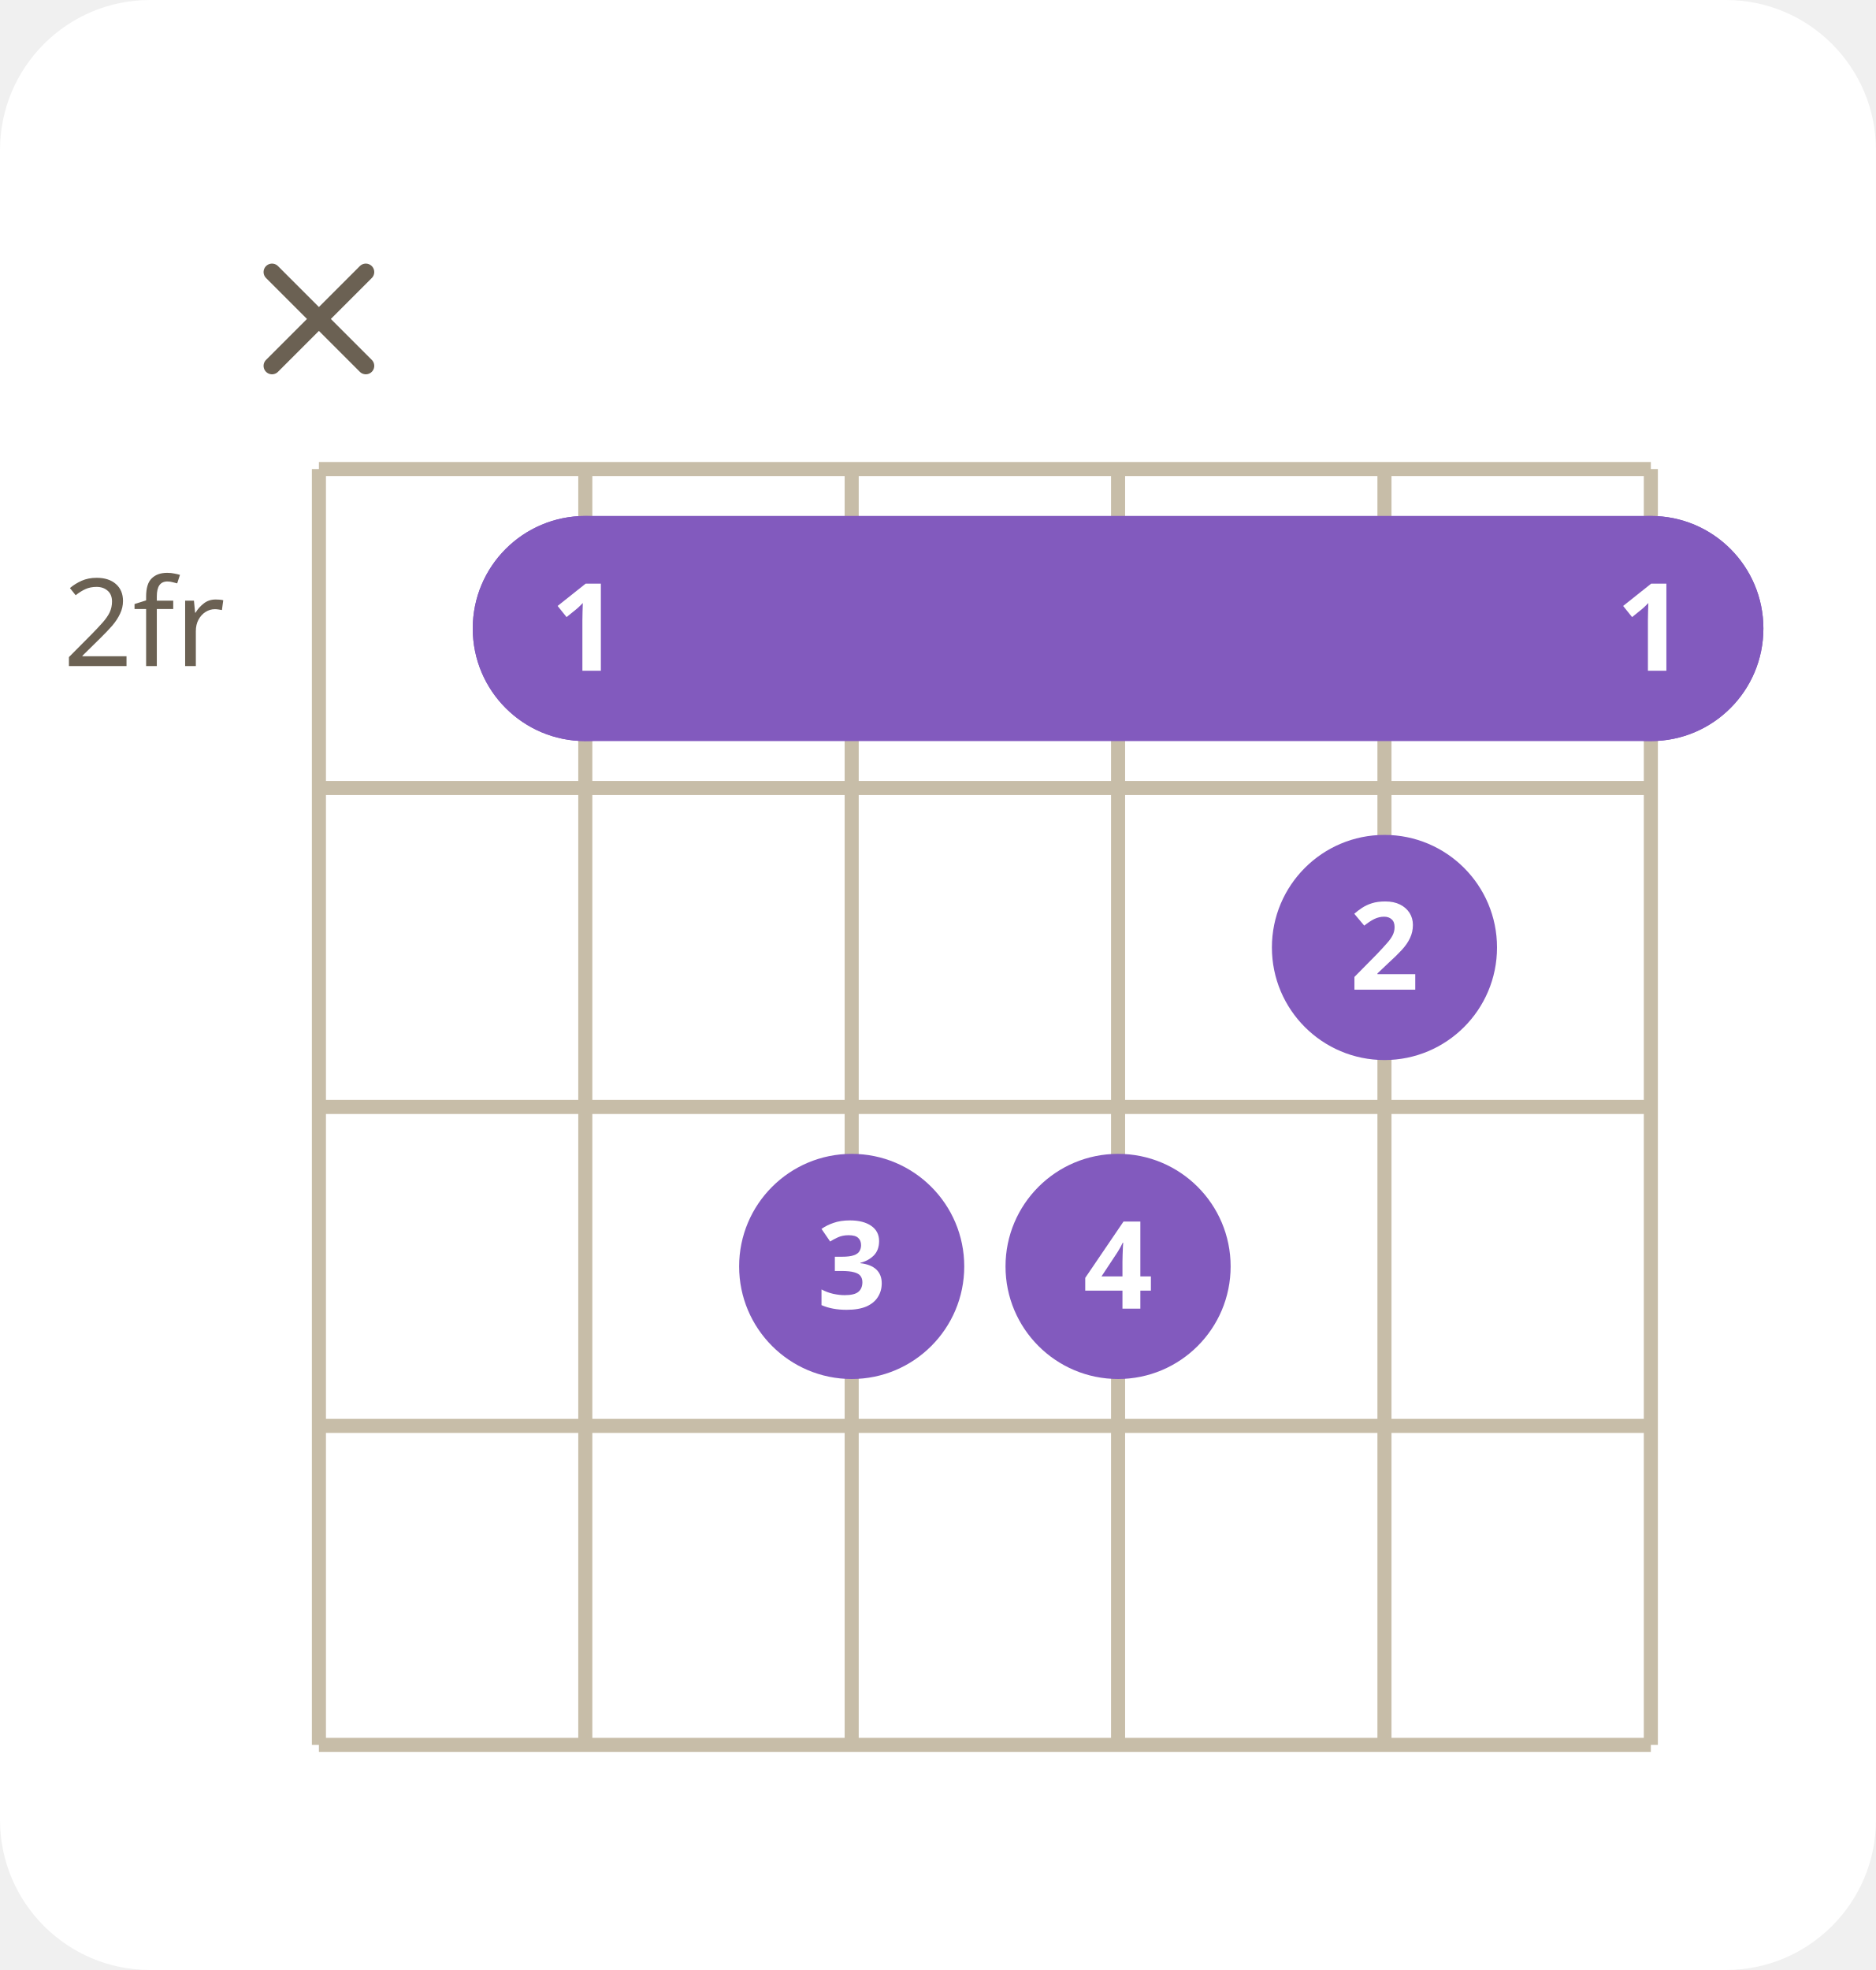
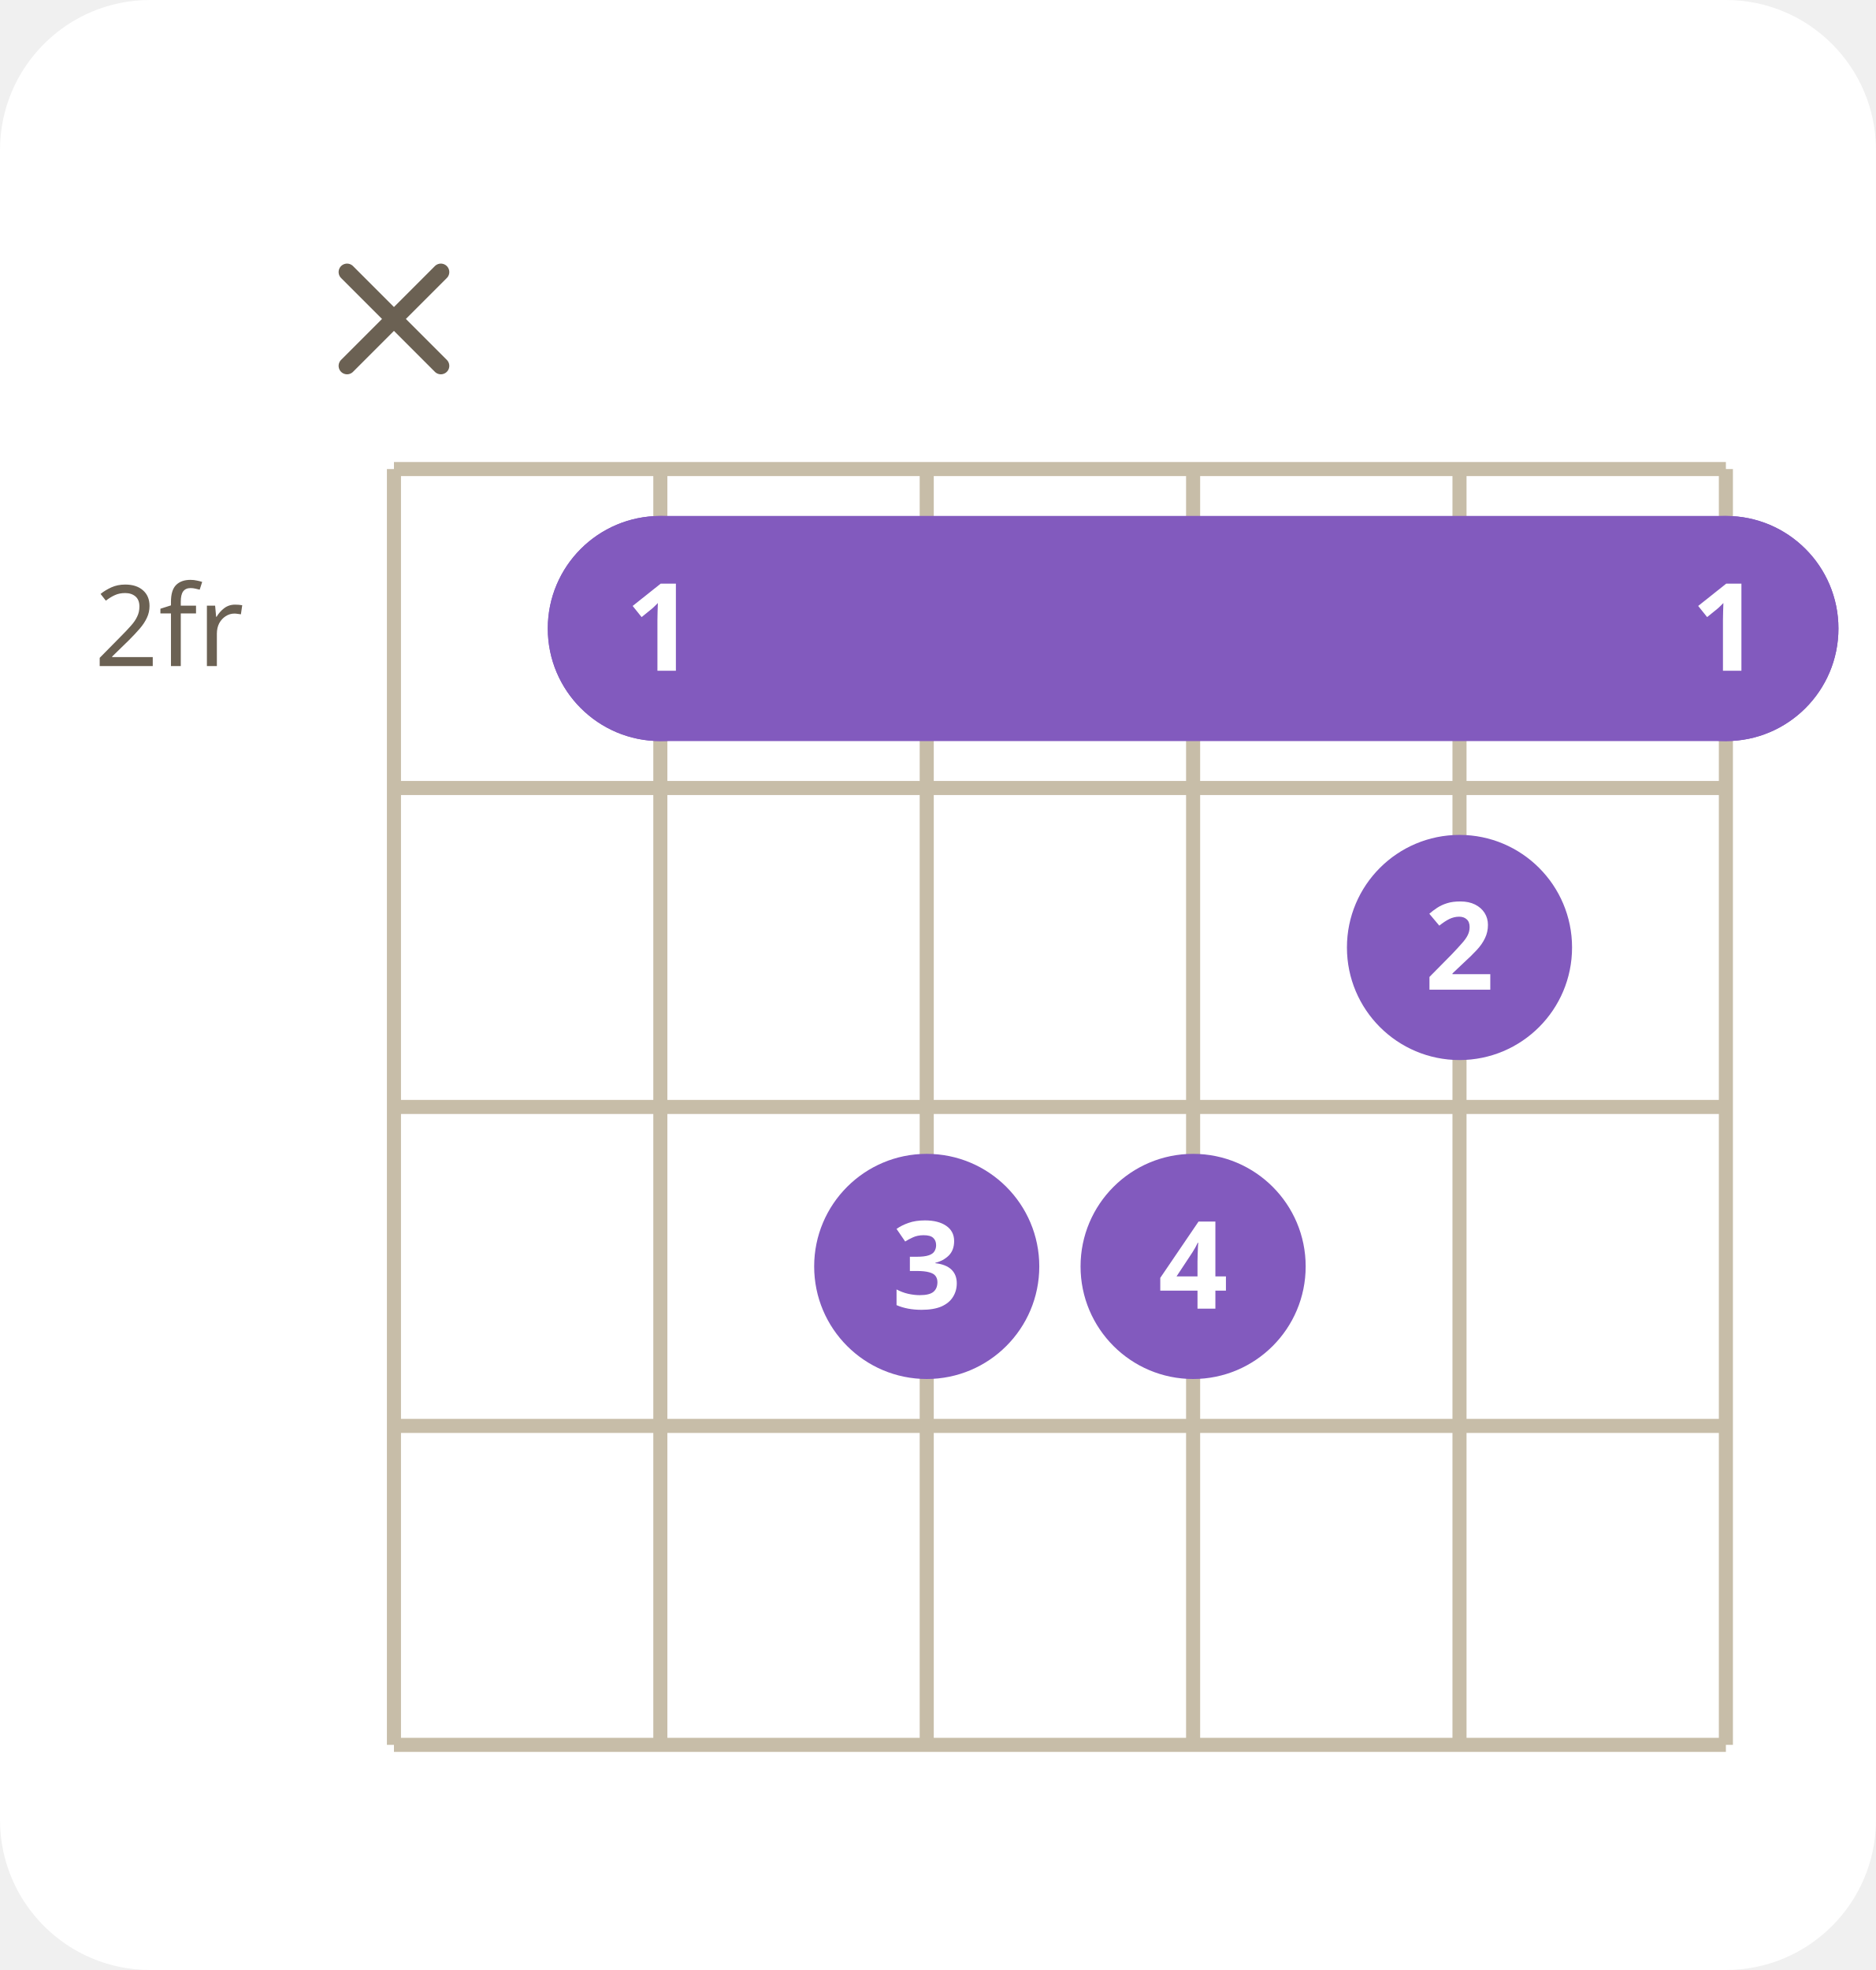
<svg xmlns="http://www.w3.org/2000/svg" viewBox="0 0 200 210" width="200" height="210" role="img" aria-label="B minor chord diagram">
  <rect x="0" y="0" width="200" height="210" rx="16" fill="#ffffff" />
-   <line x1="34" y1="50" x2="34" y2="186" stroke="#c7bda8" stroke-width="1.5" />
-   <line x1="62.4" y1="50" x2="62.4" y2="186" stroke="#c7bda8" stroke-width="1.5" />
-   <line x1="90.8" y1="50" x2="90.8" y2="186" stroke="#c7bda8" stroke-width="1.5" />
-   <line x1="119.2" y1="50" x2="119.2" y2="186" stroke="#c7bda8" stroke-width="1.5" />
-   <line x1="147.6" y1="50" x2="147.6" y2="186" stroke="#c7bda8" stroke-width="1.5" />
-   <line x1="176" y1="50" x2="176" y2="186" stroke="#c7bda8" stroke-width="1.5" />
-   <line x1="34" y1="50" x2="176" y2="50" stroke="#c7bda8" stroke-width="1.5" />
-   <line x1="34" y1="84" x2="176" y2="84" stroke="#c7bda8" stroke-width="1.5" />
-   <line x1="34" y1="118" x2="176" y2="118" stroke="#c7bda8" stroke-width="1.5" />
-   <line x1="34" y1="152" x2="176" y2="152" stroke="#c7bda8" stroke-width="1.5" />
-   <line x1="34" y1="186" x2="176" y2="186" stroke="#c7bda8" stroke-width="1.5" />
-   <text x="24" y="71" text-anchor="end" font-family="system-ui, sans-serif" font-size="13" fill="#6b6153">2fr</text>
-   <path d="M29 29 L39 39 M39 29 L29 39" stroke="#6b6153" stroke-width="1.8" stroke-linecap="round" />
-   <rect x="50.4" y="55" width="137.6" height="24" rx="12" fill="#825abe" />
-   <circle cx="62.4" cy="67" r="12" fill="#825abe" />
-   <text x="62.4" y="71.5" text-anchor="middle" font-family="system-ui, sans-serif" font-size="13" font-weight="600" fill="#ffffff">1</text>
-   <circle cx="90.8" cy="135" r="12" fill="#825abe" />
-   <text x="90.8" y="139.5" text-anchor="middle" font-family="system-ui, sans-serif" font-size="13" font-weight="600" fill="#ffffff">3</text>
-   <circle cx="119.2" cy="135" r="12" fill="#825abe" />
-   <text x="119.2" y="139.5" text-anchor="middle" font-family="system-ui, sans-serif" font-size="13" font-weight="600" fill="#ffffff">4</text>
-   <circle cx="147.6" cy="101" r="12" fill="#825abe" />
-   <text x="147.6" y="105.5" text-anchor="middle" font-family="system-ui, sans-serif" font-size="13" font-weight="600" fill="#ffffff">2</text>
-   <circle cx="176" cy="67" r="12" fill="#825abe" />
-   <text x="176" y="71.5" text-anchor="middle" font-family="system-ui, sans-serif" font-size="13" font-weight="600" fill="#ffffff">1</text>
+   <line x1="42" y1="50" x2="42" y2="186" stroke="#c7bda8" stroke-width="1.5" />
+   <line x1="70.4" y1="50" x2="70.4" y2="186" stroke="#c7bda8" stroke-width="1.5" />
+   <line x1="98.8" y1="50" x2="98.8" y2="186" stroke="#c7bda8" stroke-width="1.5" />
+   <line x1="127.2" y1="50" x2="127.2" y2="186" stroke="#c7bda8" stroke-width="1.5" />
+   <line x1="155.6" y1="50" x2="155.6" y2="186" stroke="#c7bda8" stroke-width="1.5" />
+   <line x1="184" y1="50" x2="184" y2="186" stroke="#c7bda8" stroke-width="1.5" />
+   <line x1="42" y1="50" x2="184" y2="50" stroke="#c7bda8" stroke-width="1.5" />
+   <line x1="42" y1="84" x2="184" y2="84" stroke="#c7bda8" stroke-width="1.5" />
+   <line x1="42" y1="118" x2="184" y2="118" stroke="#c7bda8" stroke-width="1.5" />
+   <line x1="42" y1="152" x2="184" y2="152" stroke="#c7bda8" stroke-width="1.5" />
+   <line x1="42" y1="186" x2="184" y2="186" stroke="#c7bda8" stroke-width="1.5" />
+   <text x="26" y="71" text-anchor="end" font-family="system-ui, sans-serif" font-size="12" fill="#6b6153">2fr</text>
+   <path d="M37 29 L47 39 M47 29 L37 39" stroke="#6b6153" stroke-width="1.8" stroke-linecap="round" />
+   <rect x="58.4" y="55" width="137.6" height="24" rx="12" fill="#825abe" />
+   <circle cx="70.4" cy="67" r="12" fill="#825abe" />
+   <text x="70.4" y="71.5" text-anchor="middle" font-family="system-ui, sans-serif" font-size="13" font-weight="600" fill="#ffffff">1</text>
+   <circle cx="98.8" cy="135" r="12" fill="#825abe" />
+   <text x="98.8" y="139.5" text-anchor="middle" font-family="system-ui, sans-serif" font-size="13" font-weight="600" fill="#ffffff">3</text>
+   <circle cx="127.2" cy="135" r="12" fill="#825abe" />
+   <text x="127.2" y="139.5" text-anchor="middle" font-family="system-ui, sans-serif" font-size="13" font-weight="600" fill="#ffffff">4</text>
+   <circle cx="155.6" cy="101" r="12" fill="#825abe" />
+   <text x="155.6" y="105.5" text-anchor="middle" font-family="system-ui, sans-serif" font-size="13" font-weight="600" fill="#ffffff">2</text>
+   <circle cx="184" cy="67" r="12" fill="#825abe" />
+   <text x="184" y="71.5" text-anchor="middle" font-family="system-ui, sans-serif" font-size="13" font-weight="600" fill="#ffffff">1</text>
</svg>
